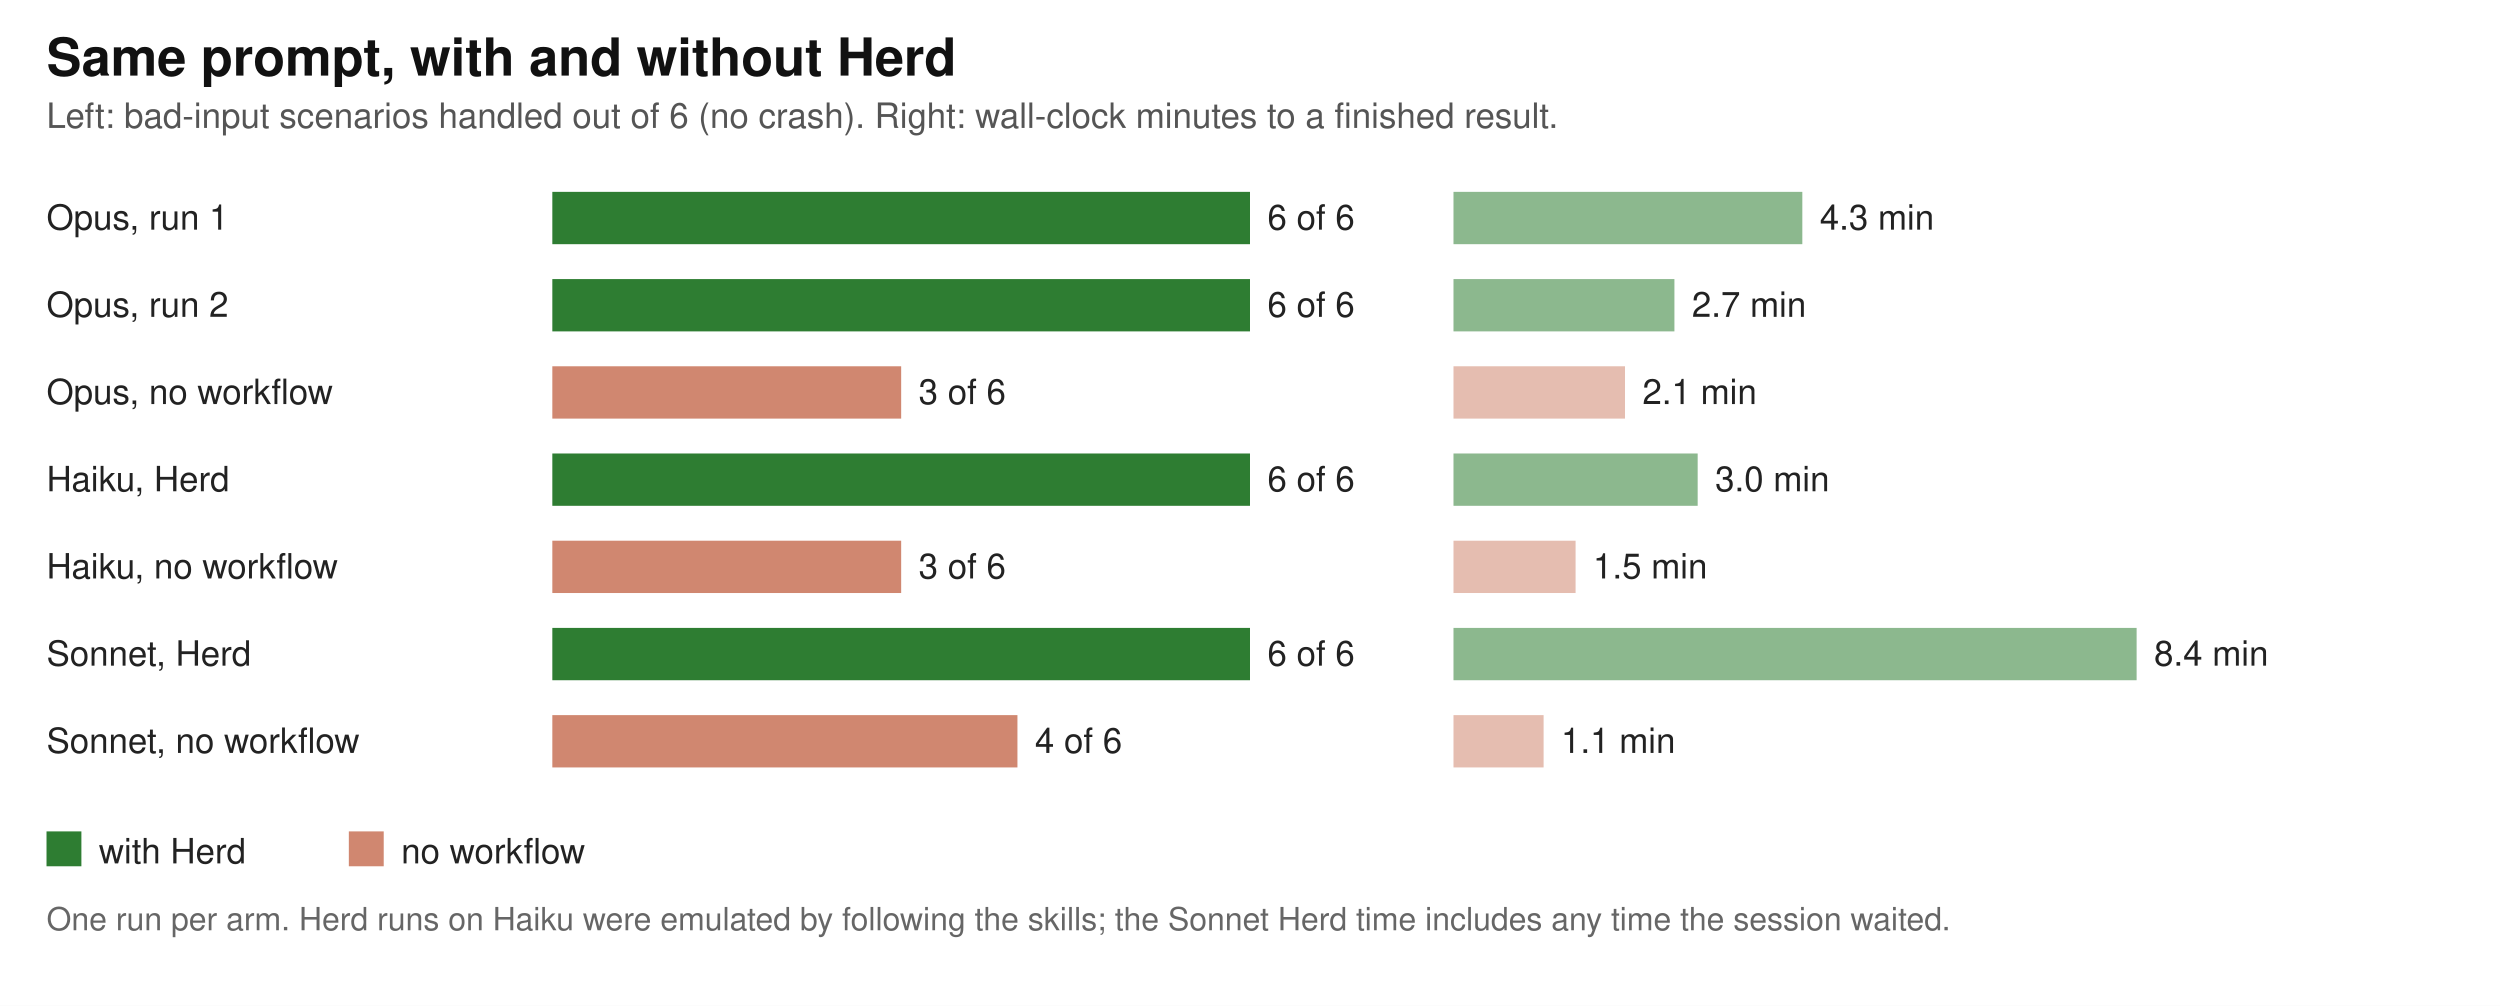
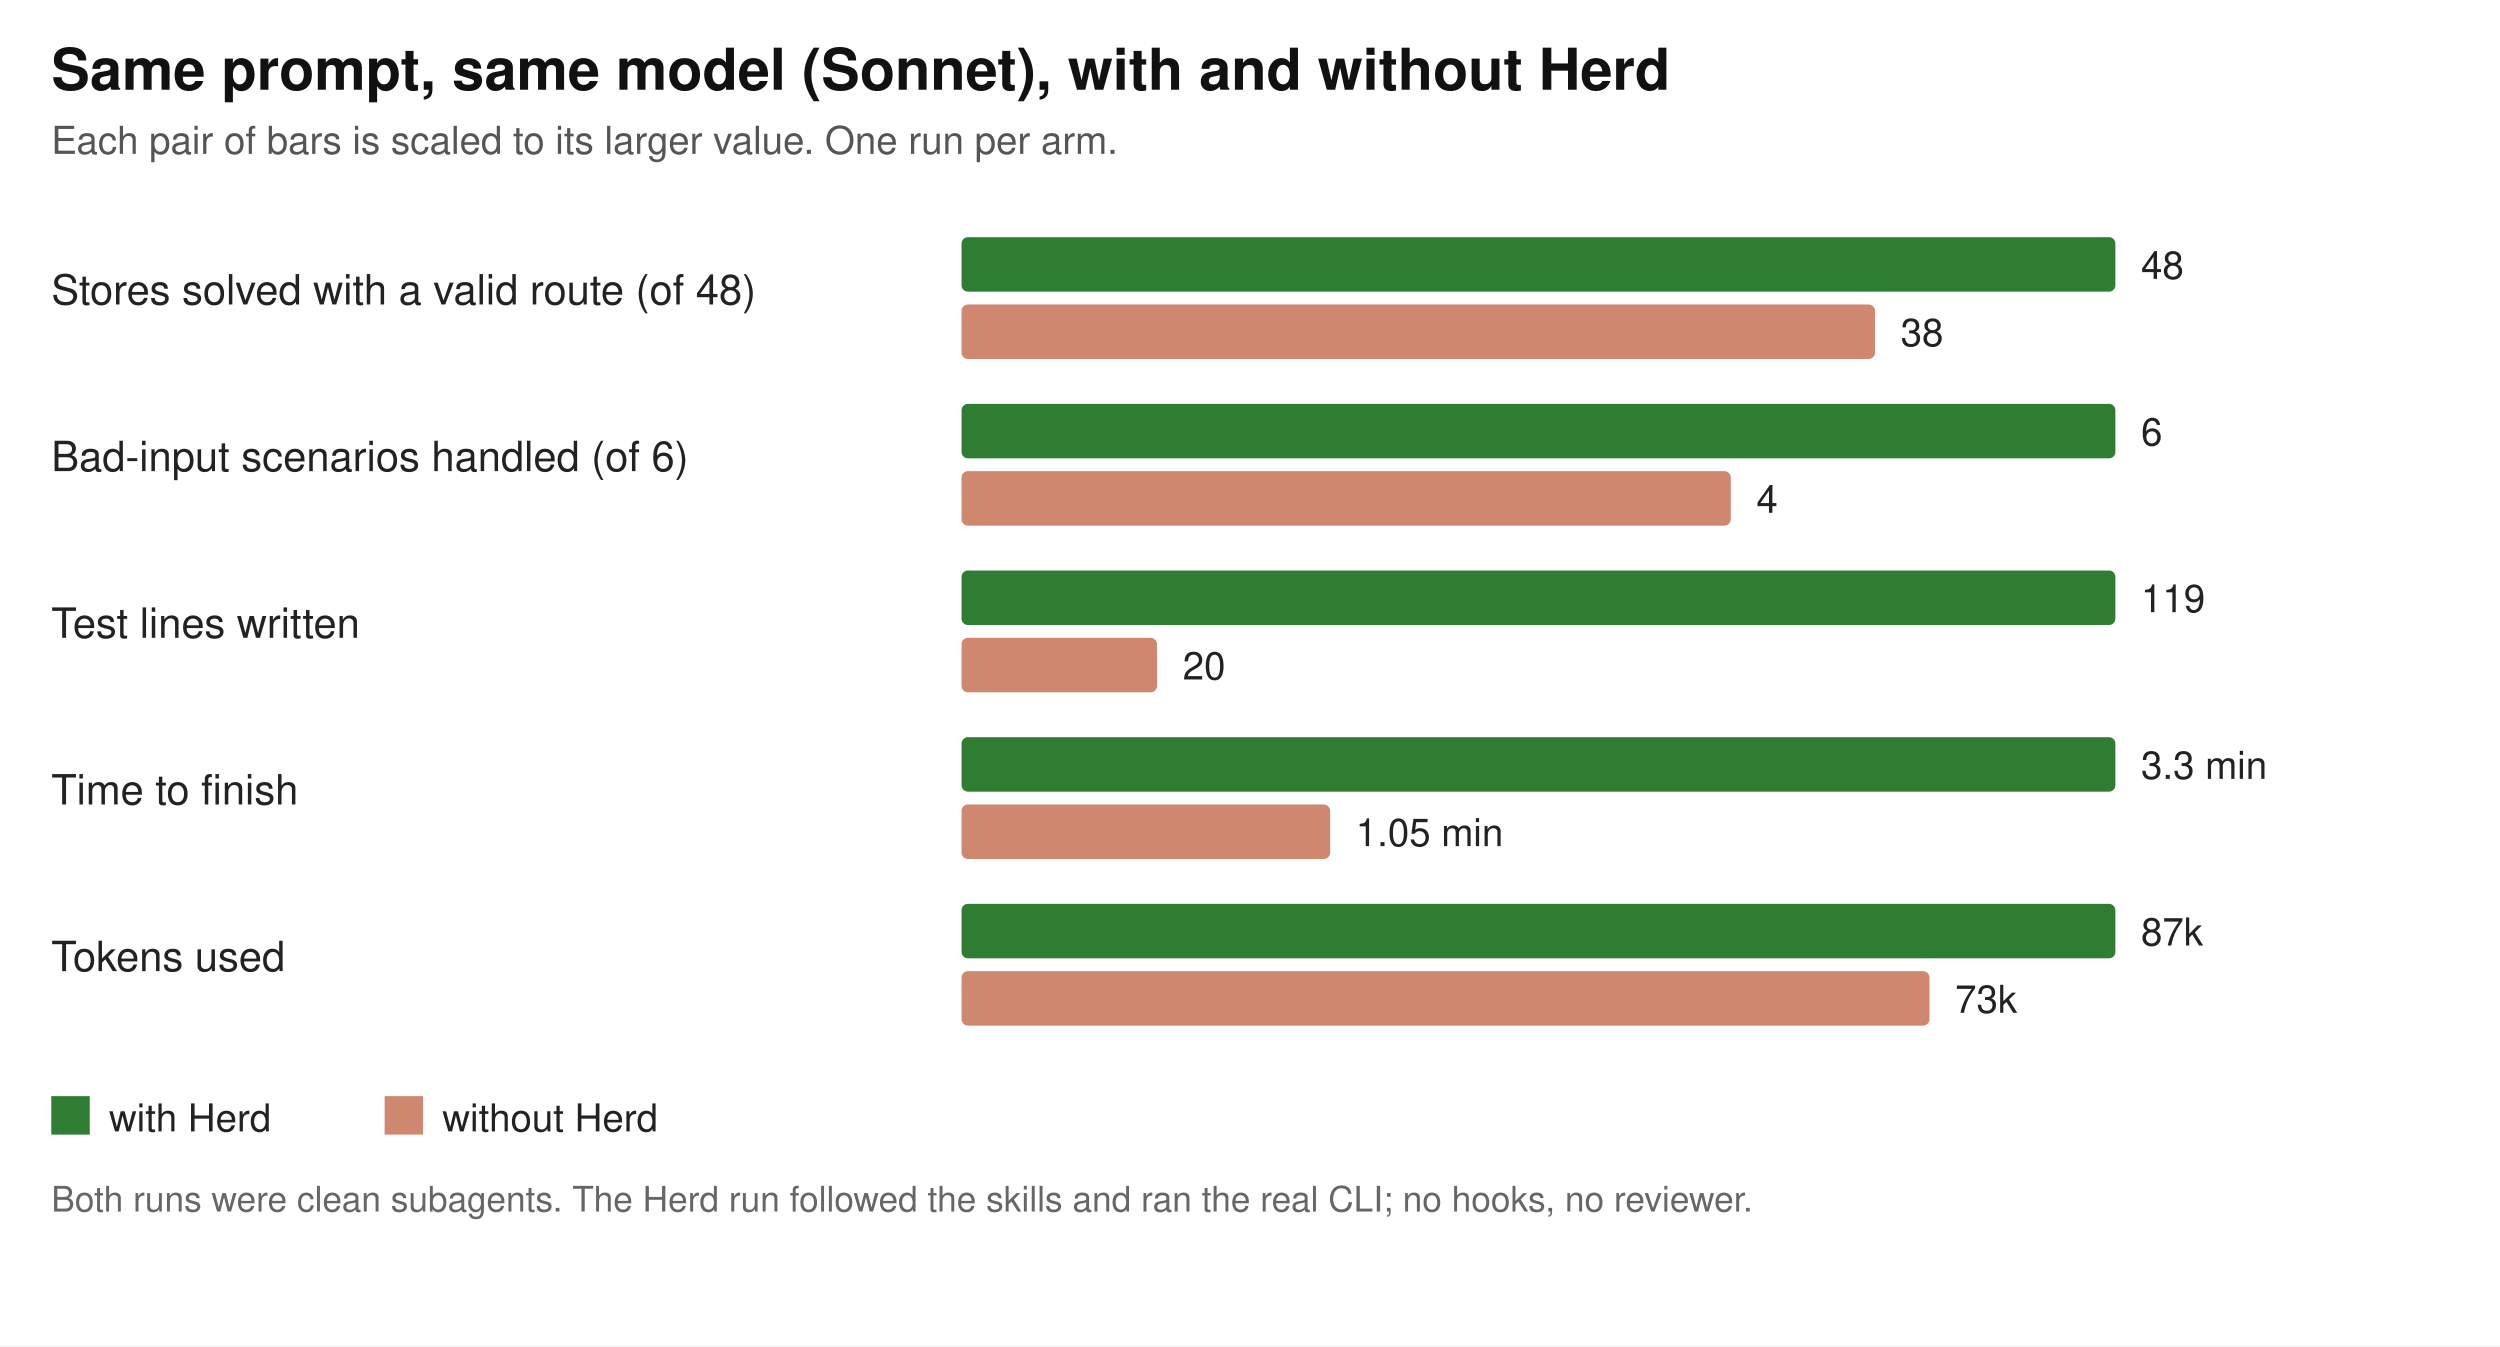
- <svg xmlns="http://www.w3.org/2000/svg" width="860" height="346" viewBox="0 0 860 346" font-family="-apple-system,Segoe UI,Helvetica,Arial,sans-serif">
+ <svg xmlns="http://www.w3.org/2000/svg" width="780" height="420" viewBox="0 0 780 420" font-family="-apple-system,Segoe UI,Helvetica,Arial,sans-serif">
  <rect width="100%" height="100%" fill="#fff" />
-   <text x="16" y="26" font-size="18" font-weight="bold" fill="#111">Same prompt, with and without Herd</text>
-   <text x="16" y="44" font-size="12" fill="#555">Left: bad-input scenarios handled out of 6 (no crash). Right: wall-clock minutes to a finished result.</text>
-   <text x="16" y="79" font-size="12" fill="#222">Opus, run 1</text>
-   <rect x="190" y="66" width="240" height="18" fill="#2e7d32" />
-   <text x="436" y="79" font-size="12" fill="#222">6 of 6</text>
-   <rect x="500" y="66" width="120" height="18" fill="#2e7d32" opacity=".55" />
-   <text x="626" y="79" font-size="12" fill="#222">4.3 min</text>
-   <text x="16" y="109" font-size="12" fill="#222">Opus, run 2</text>
-   <rect x="190" y="96" width="240" height="18" fill="#2e7d32" />
-   <text x="436" y="109" font-size="12" fill="#222">6 of 6</text>
-   <rect x="500" y="96" width="76" height="18" fill="#2e7d32" opacity=".55" />
-   <text x="582" y="109" font-size="12" fill="#222">2.7 min</text>
-   <text x="16" y="139" font-size="12" fill="#222">Opus, no workflow</text>
-   <rect x="190" y="126" width="120" height="18" fill="#d08770" />
-   <text x="316" y="139" font-size="12" fill="#222">3 of 6</text>
-   <rect x="500" y="126" width="59" height="18" fill="#d08770" opacity=".55" />
-   <text x="565" y="139" font-size="12" fill="#222">2.1 min</text>
-   <text x="16" y="169" font-size="12" fill="#222">Haiku, Herd</text>
-   <rect x="190" y="156" width="240" height="18" fill="#2e7d32" />
-   <text x="436" y="169" font-size="12" fill="#222">6 of 6</text>
-   <rect x="500" y="156" width="84" height="18" fill="#2e7d32" opacity=".55" />
-   <text x="590" y="169" font-size="12" fill="#222">3.0 min</text>
-   <text x="16" y="199" font-size="12" fill="#222">Haiku, no workflow</text>
-   <rect x="190" y="186" width="120" height="18" fill="#d08770" />
-   <text x="316" y="199" font-size="12" fill="#222">3 of 6</text>
-   <rect x="500" y="186" width="42" height="18" fill="#d08770" opacity=".55" />
-   <text x="548" y="199" font-size="12" fill="#222">1.5 min</text>
-   <text x="16" y="229" font-size="12" fill="#222">Sonnet, Herd</text>
-   <rect x="190" y="216" width="240" height="18" fill="#2e7d32" />
-   <text x="436" y="229" font-size="12" fill="#222">6 of 6</text>
-   <rect x="500" y="216" width="235" height="18" fill="#2e7d32" opacity=".55" />
-   <text x="741" y="229" font-size="12" fill="#222">8.4 min</text>
-   <text x="16" y="259" font-size="12" fill="#222">Sonnet, no workflow</text>
-   <rect x="190" y="246" width="160" height="18" fill="#d08770" />
-   <text x="356" y="259" font-size="12" fill="#222">4 of 6</text>
-   <rect x="500" y="246" width="31" height="18" fill="#d08770" opacity=".55" />
-   <text x="537" y="259" font-size="12" fill="#222">1.1 min</text>
-   <rect x="16" y="286" width="12" height="12" fill="#2e7d32" />
-   <text x="34" y="297" font-size="12" fill="#222">with Herd</text>
-   <rect x="120" y="286" width="12" height="12" fill="#d08770" />
-   <text x="138" y="297" font-size="12" fill="#222">no workflow</text>
-   <text x="16" y="320" font-size="11" fill="#666">One run per arm. Herd runs on Haiku were emulated by following the skills; the Sonnet Herd time includes any time the session waited.</text>
+   <text x="16" y="28" font-size="18" font-weight="bold" fill="#111">Same prompt, same model (Sonnet), with and without Herd</text>
+   <text x="16" y="48" font-size="12" fill="#555">Each pair of bars is scaled to its larger value. One run per arm.</text>
+   <text x="16" y="95" font-size="13" fill="#222">Stores solved with a valid route (of 48)</text>
+   <rect x="300" y="74" width="360" height="17" rx="2" fill="#2e7d32" />
+   <text x="668" y="87" font-size="12" fill="#222">48</text>
+   <rect x="300" y="95" width="285" height="17" rx="2" fill="#d08770" />
+   <text x="593" y="108" font-size="12" fill="#222">38</text>
+   <text x="16" y="147" font-size="13" fill="#222">Bad-input scenarios handled (of 6)</text>
+   <rect x="300" y="126" width="360" height="17" rx="2" fill="#2e7d32" />
+   <text x="668" y="139" font-size="12" fill="#222">6</text>
+   <rect x="300" y="147" width="240" height="17" rx="2" fill="#d08770" />
+   <text x="548" y="160" font-size="12" fill="#222">4</text>
+   <text x="16" y="199" font-size="13" fill="#222">Test lines written</text>
+   <rect x="300" y="178" width="360" height="17" rx="2" fill="#2e7d32" />
+   <text x="668" y="191" font-size="12" fill="#222">119</text>
+   <rect x="300" y="199" width="61" height="17" rx="2" fill="#d08770" />
+   <text x="369" y="212" font-size="12" fill="#222">20</text>
+   <text x="16" y="251" font-size="13" fill="#222">Time to finish</text>
+   <rect x="300" y="230" width="360" height="17" rx="2" fill="#2e7d32" />
+   <text x="668" y="243" font-size="12" fill="#222">3.3 min</text>
+   <rect x="300" y="251" width="115" height="17" rx="2" fill="#d08770" />
+   <text x="423" y="264" font-size="12" fill="#222">1.05 min</text>
+   <text x="16" y="303" font-size="13" fill="#222">Tokens used</text>
+   <rect x="300" y="282" width="360" height="17" rx="2" fill="#2e7d32" />
+   <text x="668" y="295" font-size="12" fill="#222">87k</text>
+   <rect x="300" y="303" width="302" height="17" rx="2" fill="#d08770" />
+   <text x="610" y="316" font-size="12" fill="#222">73k</text>
+   <rect x="16" y="342" width="12" height="12" fill="#2e7d32" />
+   <text x="34" y="353" font-size="12" fill="#222">with Herd</text>
+   <rect x="120" y="342" width="12" height="12" fill="#d08770" />
+   <text x="138" y="353" font-size="12" fill="#222">without Herd</text>
+   <text x="16" y="378" font-size="11" fill="#666">Both runs were clean subagents. The Herd run followed the skills and ran the real CLI; no hooks, no reviewer.</text>
</svg>
